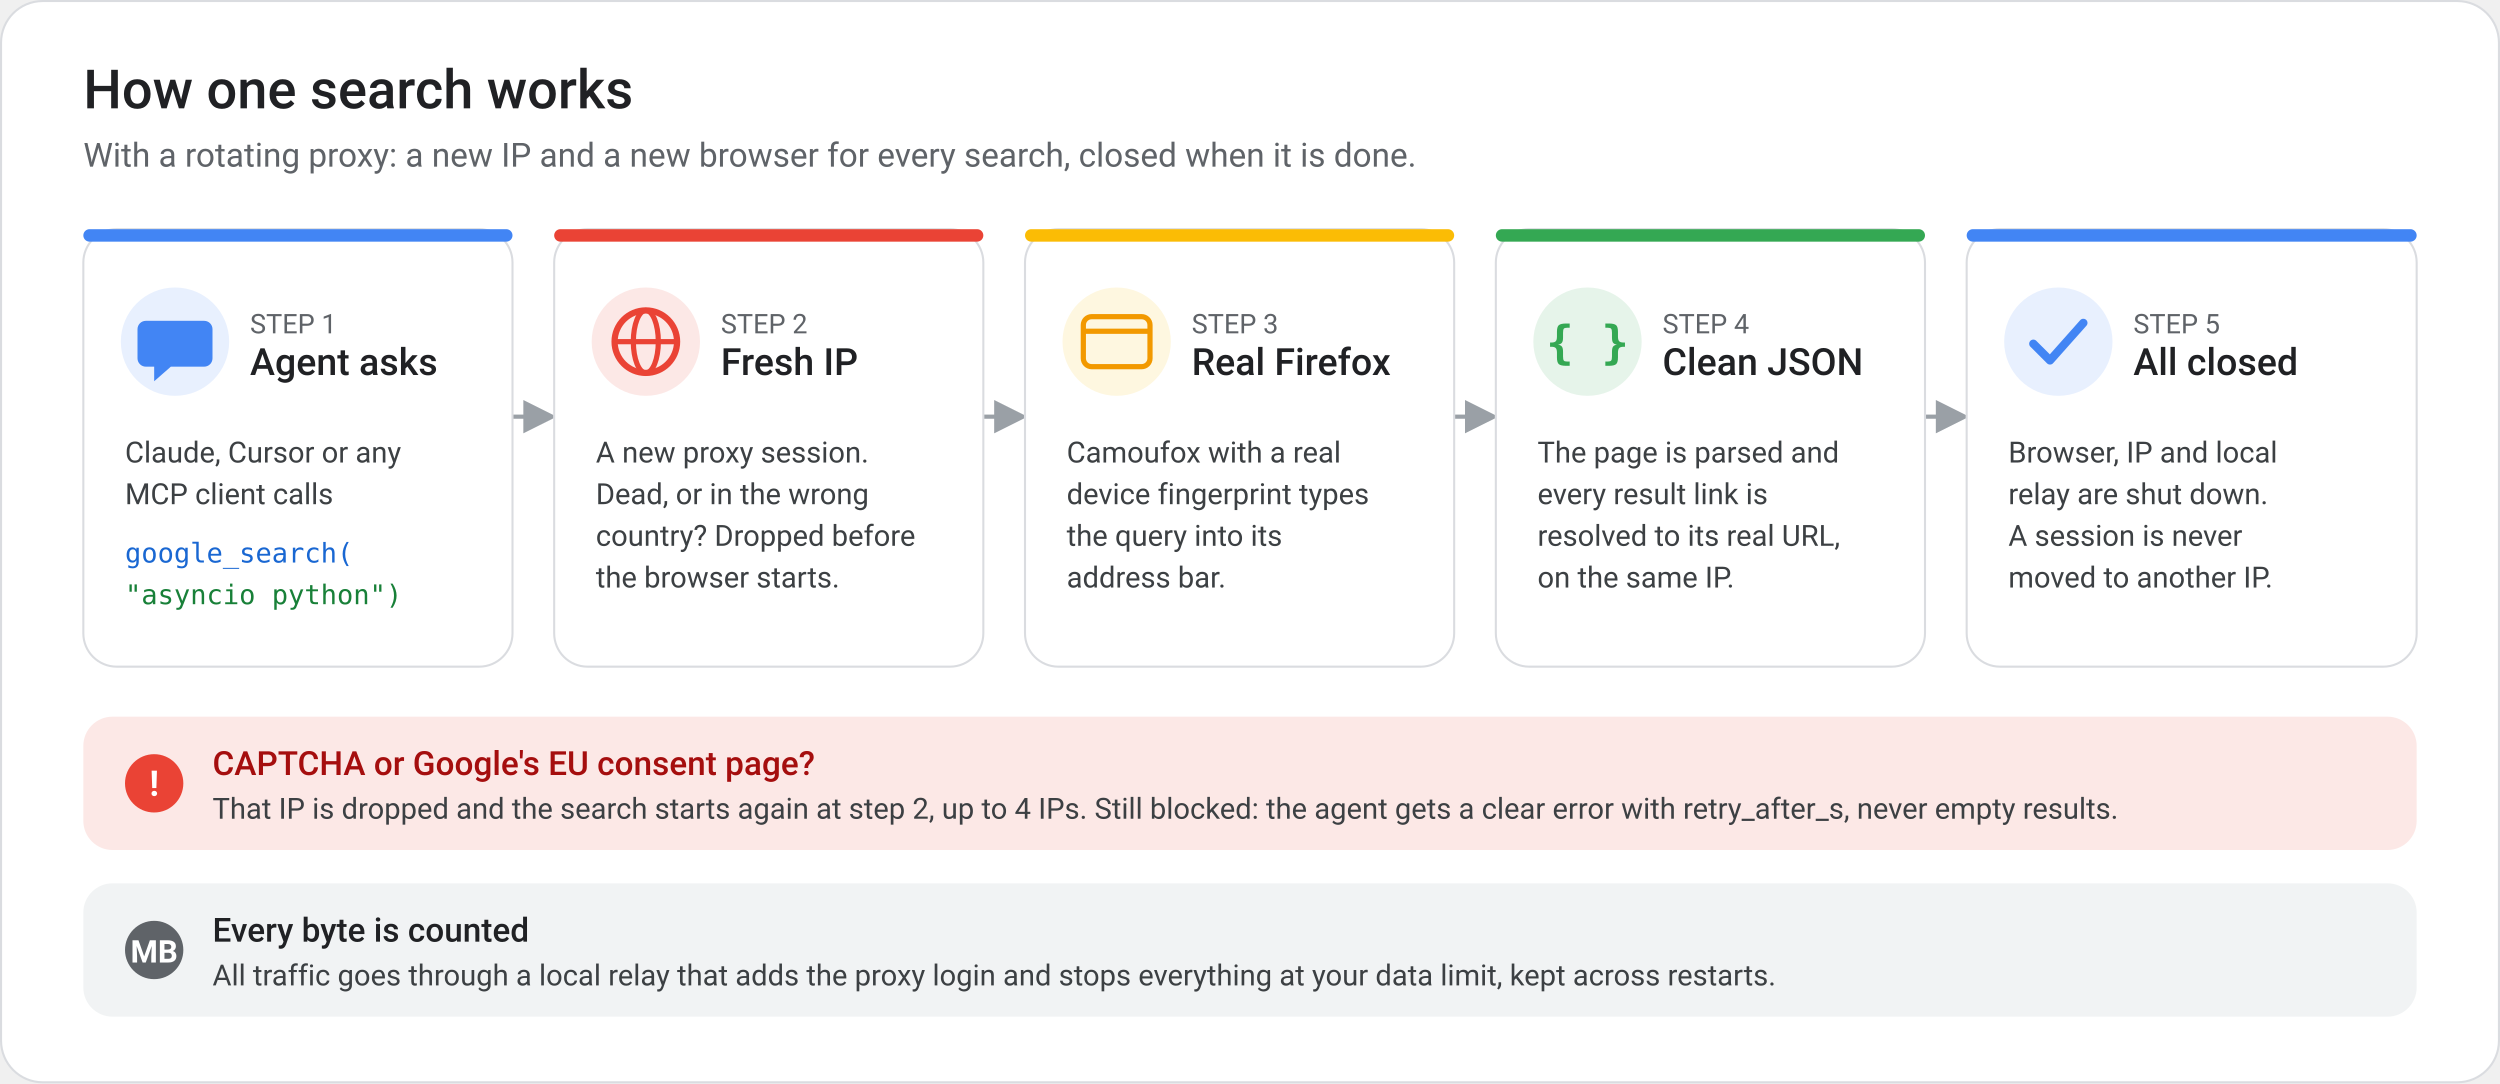
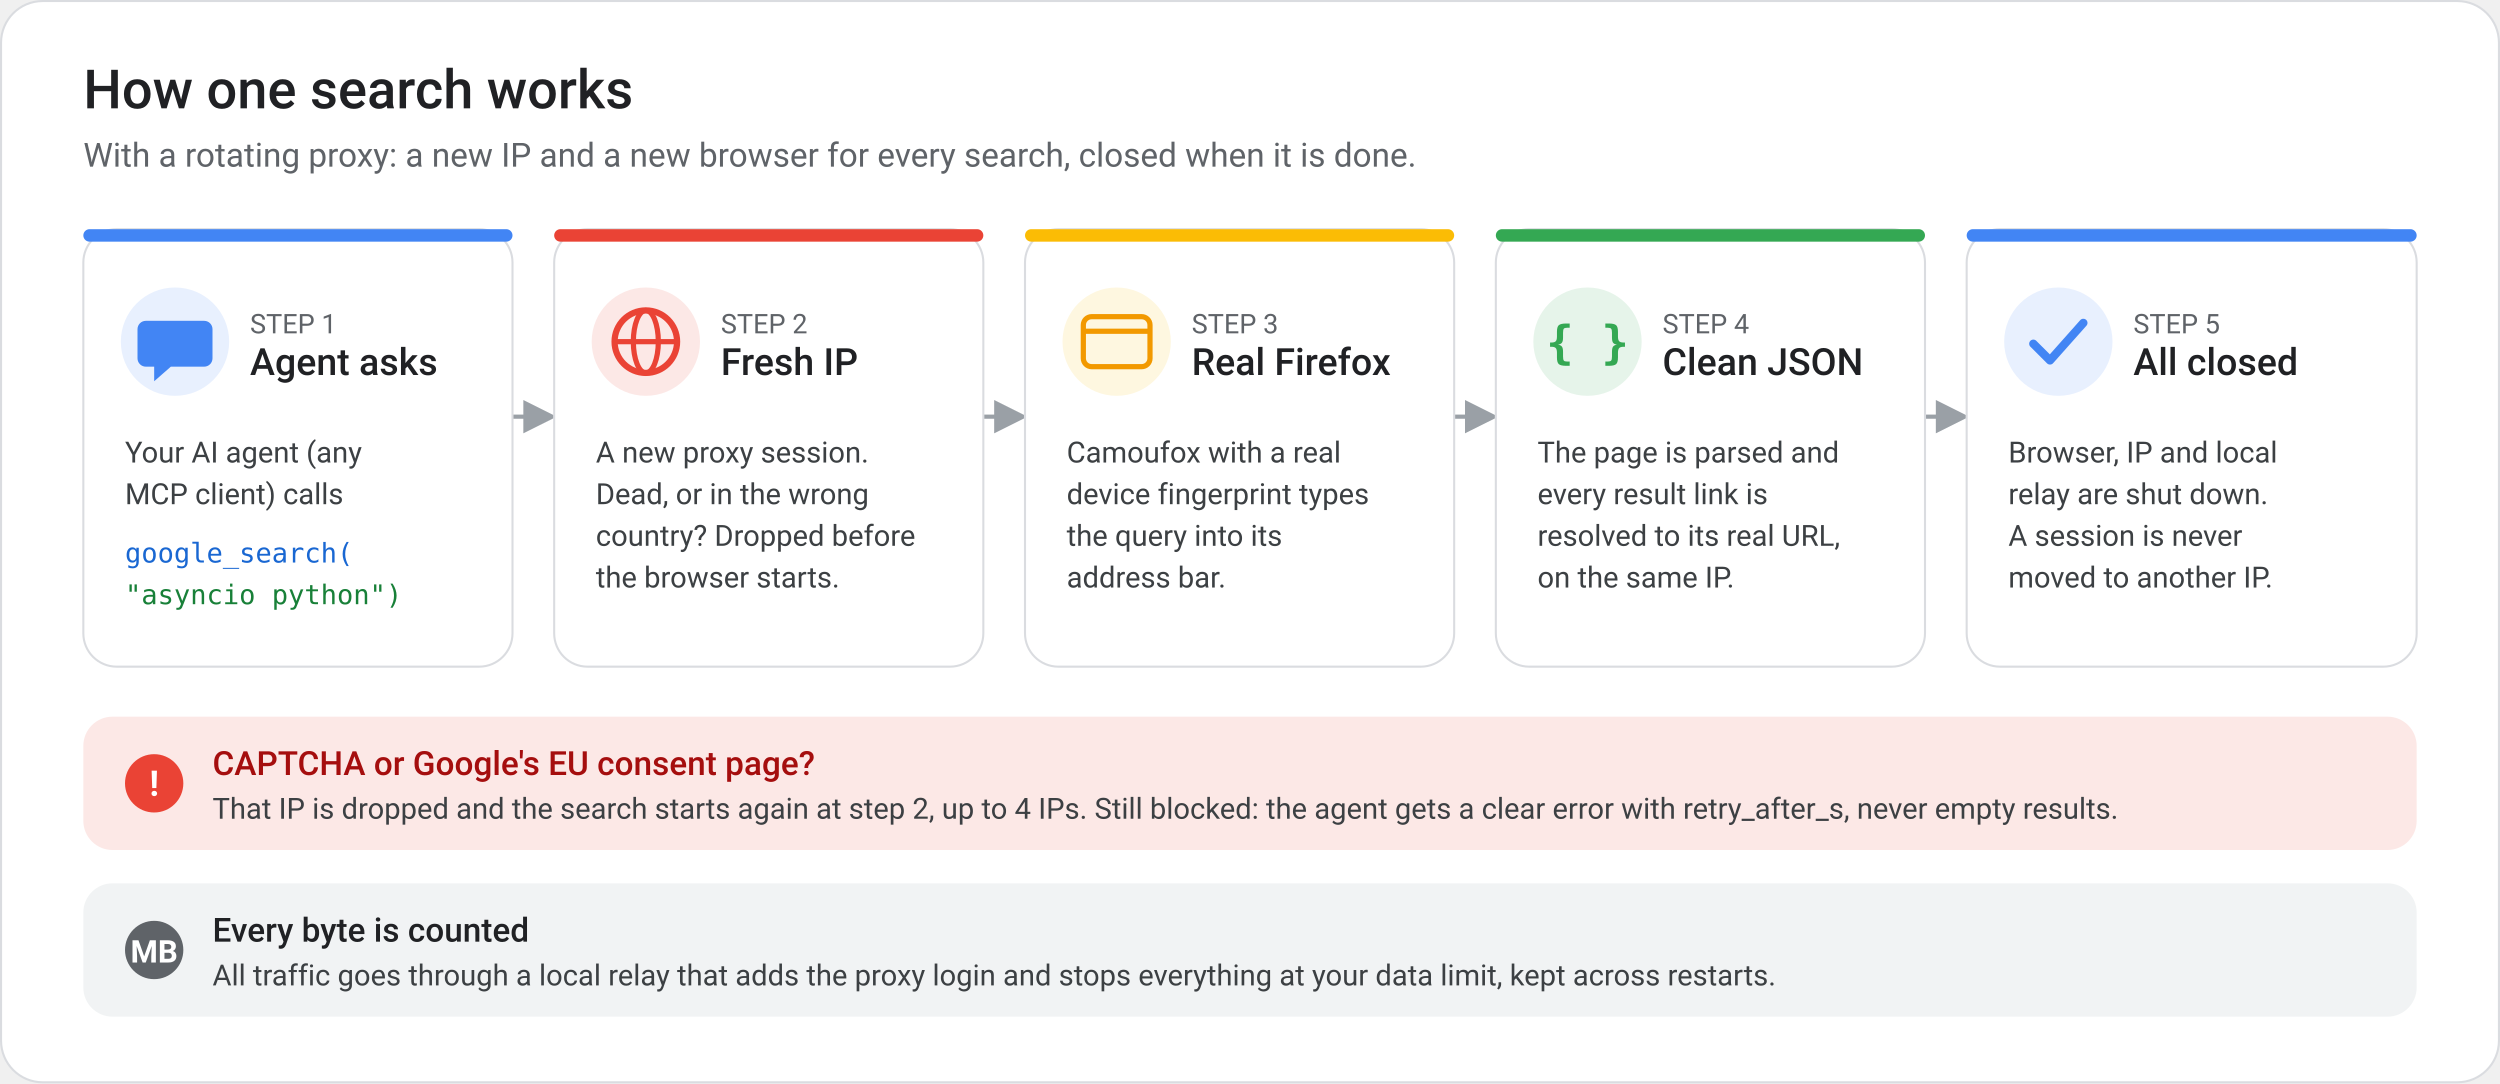
<svg xmlns="http://www.w3.org/2000/svg" width="1200" height="520" viewBox="0 0 1200 520" role="img" aria-labelledby="t d">
  <defs>
    <style>
      .f { font-family: "Google Sans", "Product Sans", Roboto, "Segoe UI", Arial, sans-serif; }
      .m { font-family: "Roboto Mono", "Cascadia Code", Consolas, monospace; }
    </style>
    <marker id="arrow" viewBox="0 0 10 10" refX="8" refY="5" markerWidth="8" markerHeight="8" orient="auto">
      <path d="M0 0 L10 5 L0 10 z" fill="#9aa0a6" />
    </marker>
  </defs>
  <rect x="0.5" y="0.5" width="1199" height="519" rx="20" fill="#ffffff" stroke="#dadce0" />
  <text x="40" y="52" class="f" font-size="26" font-weight="500" fill="#202124">How one search works</text>
  <text x="40" y="80" class="f" font-size="16" fill="#5f6368">With a rotating proxy: a new IP and a new browser for every search, closed when it is done.</text>
  <g stroke="#9aa0a6" stroke-width="2" marker-end="url(#arrow)">
    <line x1="246" y1="200" x2="264" y2="200" />
    <line x1="472" y1="200" x2="490" y2="200" />
    <line x1="698" y1="200" x2="716" y2="200" />
    <line x1="924" y1="200" x2="942" y2="200" />
  </g>
  <g transform="translate(40 110)">
    <rect width="206" height="210" rx="16" fill="#ffffff" stroke="#dadce0" />
    <rect width="206" height="6" rx="3" fill="#4285F4" />
    <circle cx="44" cy="54" r="26" fill="#e8f0fe" />
    <path d="M30 44 h28 a4 4 0 0 1 4 4 v14 a4 4 0 0 1 -4 4 h-16 l-8 7 v-7 h-4 a4 4 0 0 1 -4 -4 v-14 a4 4 0 0 1 4 -4 z" fill="#4285F4" />
    <text x="80" y="50" class="f" font-size="13" fill="#5f6368">STEP 1</text>
    <text x="80" y="70" class="f" font-size="18" font-weight="500" fill="#202124">Agent asks</text>
-     <text x="20" y="112" class="f" font-size="14" fill="#3c4043">Claude, Cursor or any</text>
-     <text x="20" y="132" class="f" font-size="14" fill="#3c4043">MCP client calls</text>
+     <text x="20" y="112" class="f" font-size="14" fill="#3c4043">Your AI agent (any</text>
+     <text x="20" y="132" class="f" font-size="14" fill="#3c4043">MCP client) calls</text>
    <text x="20" y="160" class="m" font-size="13" fill="#1967d2">google_search(</text>
    <text x="20" y="180" class="m" font-size="13" fill="#188038">  "asyncio python")</text>
  </g>
  <g transform="translate(266 110)">
    <rect width="206" height="210" rx="16" fill="#ffffff" stroke="#dadce0" />
    <rect width="206" height="6" rx="3" fill="#EA4335" />
    <circle cx="44" cy="54" r="26" fill="#fce8e6" />
    <circle cx="44" cy="54" r="15" fill="none" stroke="#EA4335" stroke-width="3" />
    <ellipse cx="44" cy="54" rx="6" ry="15" fill="none" stroke="#EA4335" stroke-width="2.5" />
    <line x1="29" y1="54" x2="59" y2="54" stroke="#EA4335" stroke-width="2.5" />
    <text x="80" y="50" class="f" font-size="13" fill="#5f6368">STEP 2</text>
    <text x="80" y="70" class="f" font-size="18" font-weight="500" fill="#202124">Fresh IP</text>
    <text x="20" y="112" class="f" font-size="14" fill="#3c4043">A new proxy session.</text>
    <text x="20" y="132" class="f" font-size="14" fill="#3c4043">Dead, or in the wrong</text>
    <text x="20" y="152" class="f" font-size="14" fill="#3c4043">country? Dropped before</text>
    <text x="20" y="172" class="f" font-size="14" fill="#3c4043">the browser starts.</text>
  </g>
  <g transform="translate(492 110)">
    <rect width="206" height="210" rx="16" fill="#ffffff" stroke="#dadce0" />
    <rect width="206" height="6" rx="3" fill="#FBBC05" />
    <circle cx="44" cy="54" r="26" fill="#fef7e0" />
    <rect x="28" y="42" width="32" height="24" rx="4" fill="none" stroke="#F29900" stroke-width="2.5" />
    <line x1="28" y1="49" x2="60" y2="49" stroke="#F29900" stroke-width="2.5" />
    <text x="80" y="50" class="f" font-size="13" fill="#5f6368">STEP 3</text>
    <text x="80" y="70" class="f" font-size="18" font-weight="500" fill="#202124">Real Firefox</text>
    <text x="20" y="112" class="f" font-size="14" fill="#3c4043">Camoufox with a real</text>
    <text x="20" y="132" class="f" font-size="14" fill="#3c4043">device fingerprint types</text>
    <text x="20" y="152" class="f" font-size="14" fill="#3c4043">the query into its</text>
    <text x="20" y="172" class="f" font-size="14" fill="#3c4043">address bar.</text>
  </g>
  <g transform="translate(718 110)">
    <rect width="206" height="210" rx="16" fill="#ffffff" stroke="#dadce0" />
    <rect width="206" height="6" rx="3" fill="#34A853" />
    <circle cx="44" cy="54" r="26" fill="#e6f4ea" />
    <text x="44" y="62" class="m" font-size="22" font-weight="bold" text-anchor="middle" fill="#34A853">{ }</text>
    <text x="80" y="50" class="f" font-size="13" fill="#5f6368">STEP 4</text>
    <text x="80" y="70" class="f" font-size="18" font-weight="500" fill="#202124">Clean JSON</text>
    <text x="20" y="112" class="f" font-size="14" fill="#3c4043">The page is parsed and</text>
    <text x="20" y="132" class="f" font-size="14" fill="#3c4043">every result link is</text>
    <text x="20" y="152" class="f" font-size="14" fill="#3c4043">resolved to its real URL,</text>
    <text x="20" y="172" class="f" font-size="14" fill="#3c4043">on the same IP.</text>
  </g>
  <g transform="translate(944 110)">
    <rect width="216" height="210" rx="16" fill="#ffffff" stroke="#dadce0" />
    <rect width="216" height="6" rx="3" fill="#4285F4" />
    <circle cx="44" cy="54" r="26" fill="#e8f0fe" />
    <path d="M32 55 l8 8 l16 -18" fill="none" stroke="#4285F4" stroke-width="4" stroke-linecap="round" stroke-linejoin="round" />
    <text x="80" y="50" class="f" font-size="13" fill="#5f6368">STEP 5</text>
    <text x="80" y="70" class="f" font-size="18" font-weight="500" fill="#202124">All closed</text>
    <text x="20" y="112" class="f" font-size="14" fill="#3c4043">Browser, IP and local</text>
    <text x="20" y="132" class="f" font-size="14" fill="#3c4043">relay are shut down.</text>
    <text x="20" y="152" class="f" font-size="14" fill="#3c4043">A session is never</text>
    <text x="20" y="172" class="f" font-size="14" fill="#3c4043">moved to another IP.</text>
  </g>
  <g transform="translate(40 344)">
    <rect width="1120" height="64" rx="14" fill="#fce8e6" />
    <circle cx="34" cy="32" r="14" fill="#EA4335" />
    <text x="34" y="38" class="f" font-size="17" font-weight="bold" text-anchor="middle" fill="#ffffff">!</text>
    <text x="62" y="28" class="f" font-size="16" font-weight="500" fill="#a50e0e">CAPTCHA or Google's EU consent page?</text>
    <text x="62" y="49" class="f" font-size="14" fill="#3c4043">That IP is dropped and the search starts again at step 2, up to 4 IPs. Still blocked: the agent gets a clear error with retry_after_s, never empty results.</text>
  </g>
  <g transform="translate(40 424)">
    <rect width="1120" height="64" rx="14" fill="#f1f3f4" />
    <circle cx="34" cy="32" r="14" fill="#5f6368" />
    <text x="34" y="38" class="f" font-size="15" font-weight="bold" text-anchor="middle" fill="#ffffff">MB</text>
    <text x="62" y="28" class="f" font-size="16" font-weight="500" fill="#202124">Every byte is counted</text>
    <text x="62" y="49" class="f" font-size="14" fill="#3c4043">All traffic goes through a local relay that adds the proxy login and stops everything at your data limit, kept across restarts.</text>
  </g>
</svg>
